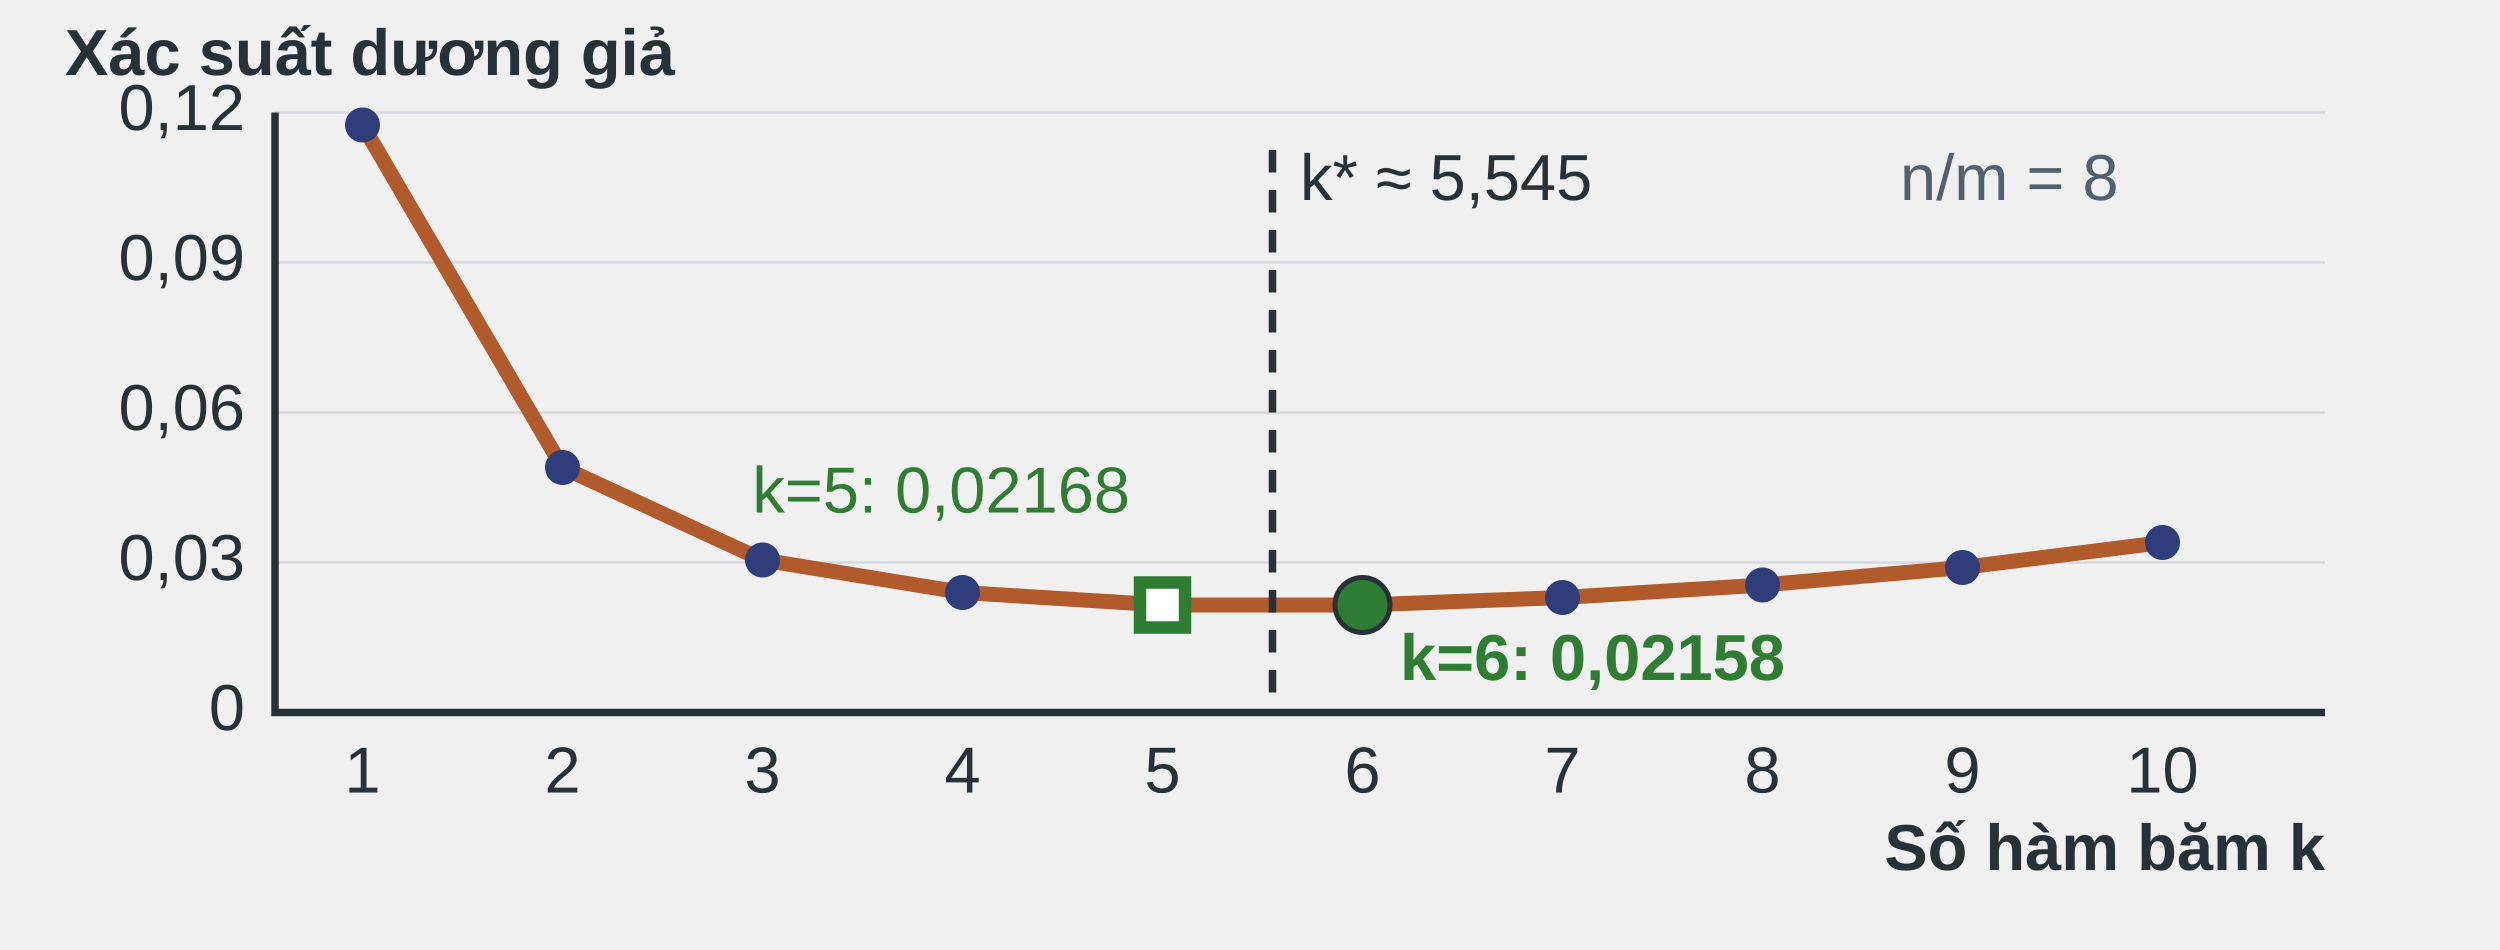
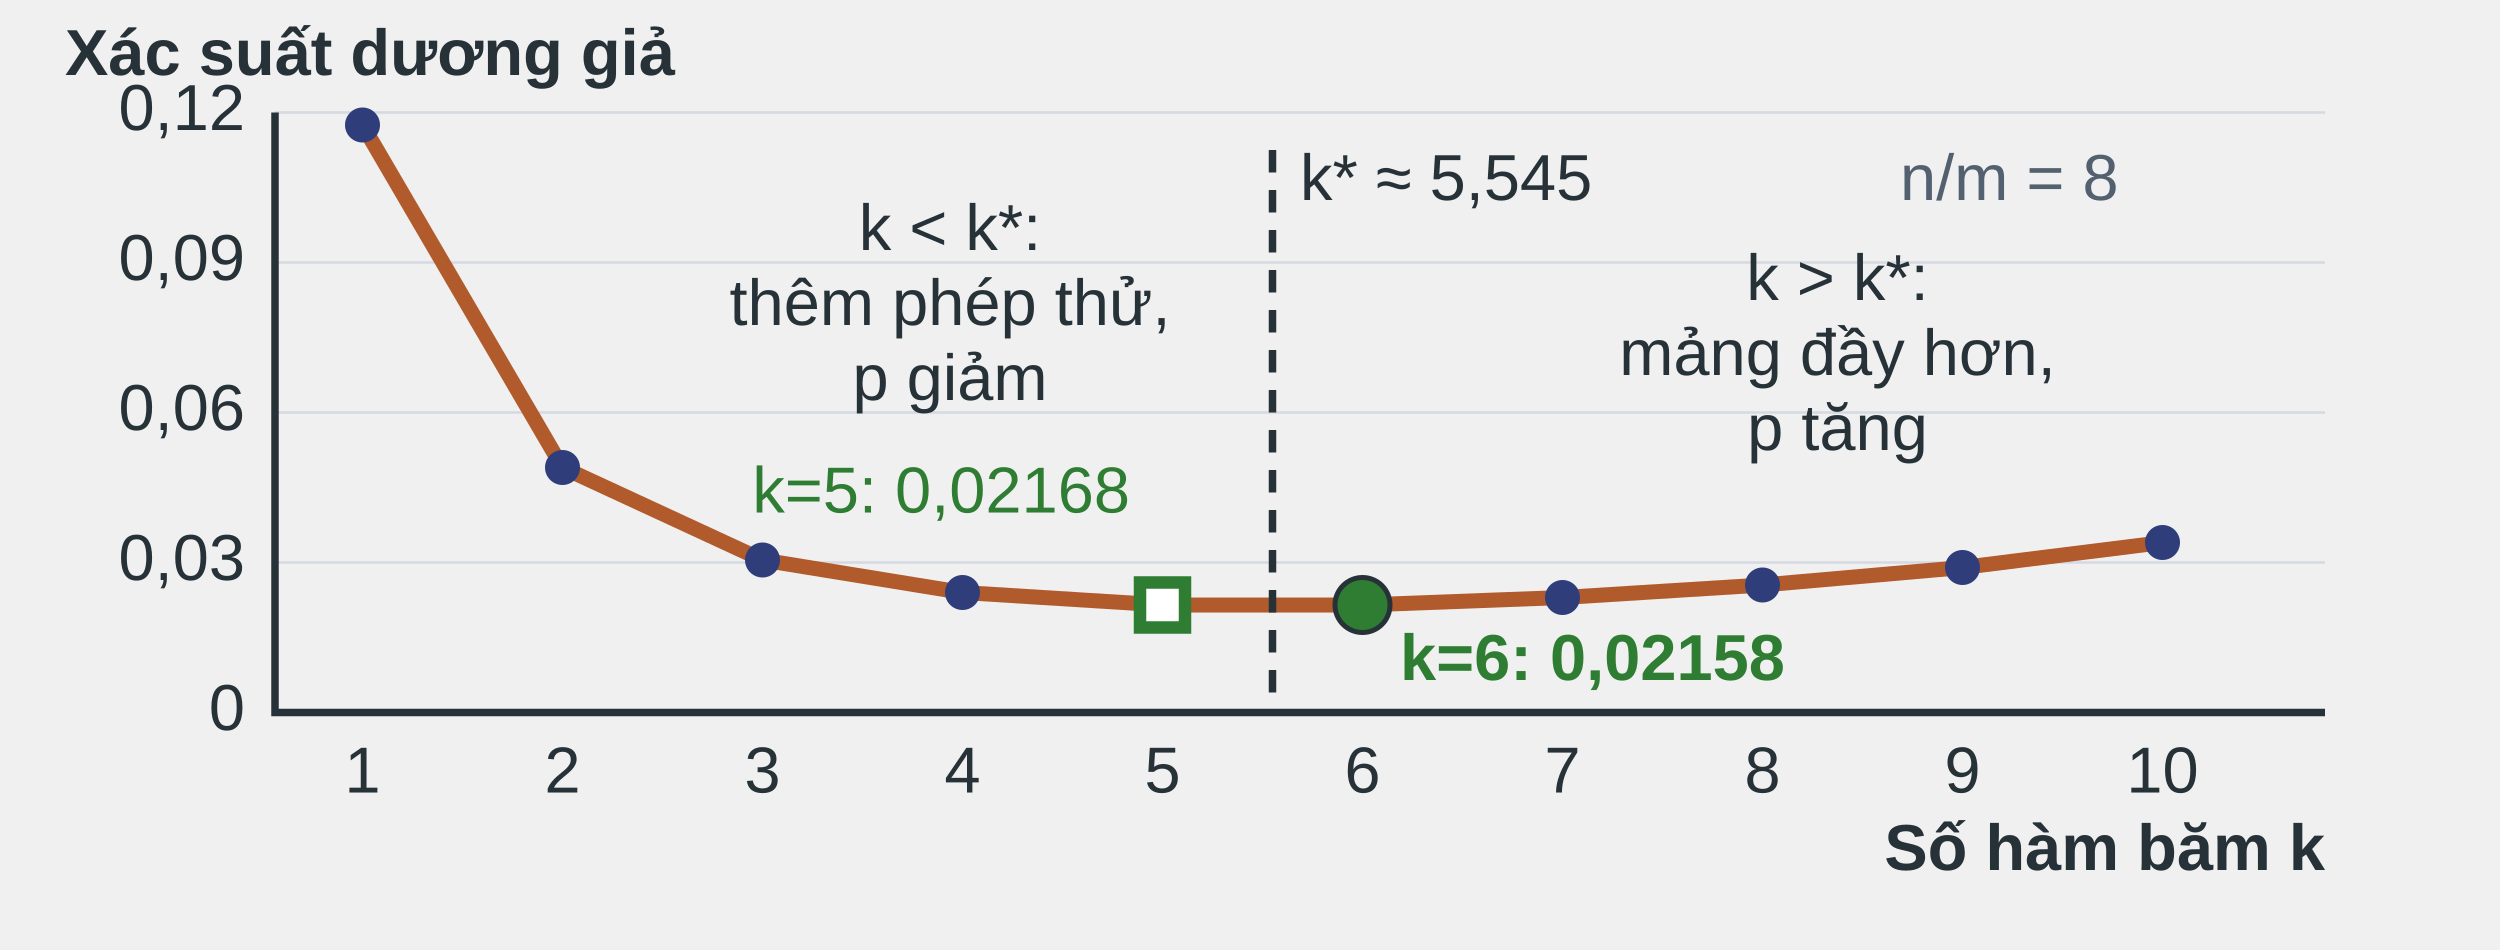
<svg xmlns="http://www.w3.org/2000/svg" viewBox="0 0 1000 380" role="img" aria-labelledby="fpr-title fpr-desc">
  <g font-family="Arial, sans-serif" fill="#263238">
    <g stroke="#d5dae2" stroke-width="1">
      <path d="M110 45H930M110 105H930M110 165H930M110 225H930M110 285H930" />
    </g>
    <path d="M110 45V285H930" fill="none" stroke="#263238" stroke-width="3" />
    <g font-size="26" text-anchor="end">
      <text x="98" y="52">0,12</text>
      <text x="98" y="112">0,09</text>
      <text x="98" y="172">0,06</text>
      <text x="98" y="232">0,03</text>
      <text x="98" y="292">0</text>
    </g>
    <text x="26" y="30" font-size="26" font-weight="700">Xác suất dương giả</text>
    <text x="930" y="348" font-size="26" font-weight="700" text-anchor="end">Số hàm băm k</text>
    <polyline points="145,50 225,187 305,224 385,237 465,242 545,242 625,239 705,234 785,227 865,217" fill="none" stroke="#b15a2b" stroke-width="6" stroke-linejoin="round" />
    <g fill="#2f3e7a">
      <circle cx="145" cy="50" r="7" />
      <circle cx="225" cy="187" r="7" />
      <circle cx="305" cy="224" r="7" />
      <circle cx="385" cy="237" r="7" />
      <circle cx="625" cy="239" r="7" />
      <circle cx="705" cy="234" r="7" />
      <circle cx="785" cy="227" r="7" />
      <circle cx="865" cy="217" r="7" />
    </g>
    <rect x="456" y="233" width="18" height="18" fill="#fff" stroke="#2e7d32" stroke-width="5" />
    <circle cx="545" cy="242" r="11" fill="#2e7d32" stroke="#263238" stroke-width="2" />
    <g font-size="26" text-anchor="middle">
      <text x="145" y="317">1</text>
      <text x="225" y="317">2</text>
      <text x="305" y="317">3</text>
      <text x="385" y="317">4</text>
      <text x="465" y="317">5</text>
      <text x="545" y="317">6</text>
      <text x="625" y="317">7</text>
      <text x="705" y="317">8</text>
      <text x="785" y="317">9</text>
      <text x="865" y="317">10</text>
    </g>
    <g font-size="26">
      <text x="452" y="205" text-anchor="end" fill="#2e7d32">k=5: 0,02168</text>
      <text x="560" y="272" fill="#2e7d32" font-weight="700">k=6: 0,02158</text>
      <text x="760" y="80" fill="#526070">n/m = 8</text>
    </g>
    <path d="M509 60V285" stroke="#263238" stroke-width="3" stroke-dasharray="9 7" />
    <text x="520" y="80" font-size="26">k* ≈ 5,545</text>
+     <g font-size="26" text-anchor="middle">
+       <text x="380" y="100">k &lt; k*:</text>
+       <text x="380" y="130">thêm phép thử,</text>
+       <text x="380" y="160">p giảm</text>
+       <text x="735" y="120">k &gt; k*:</text>
+       <text x="735" y="150">mảng đầy hơn,</text>
+       <text x="735" y="180">p tăng</text>
+     </g>
  </g>
</svg>
